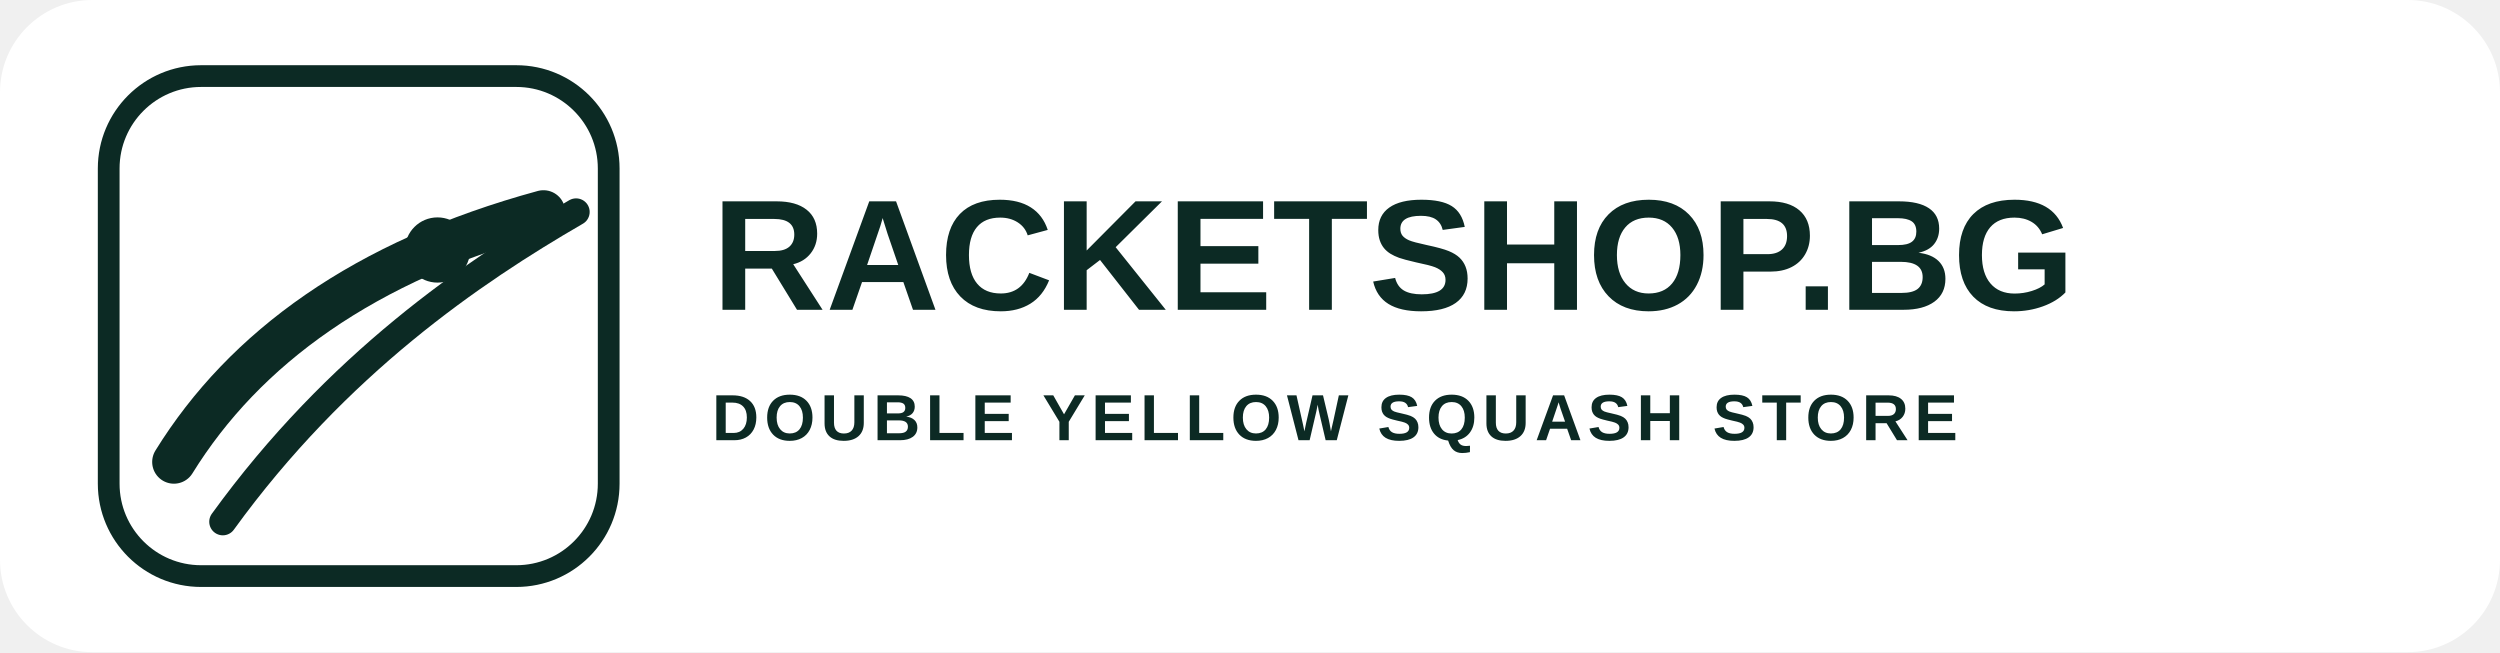
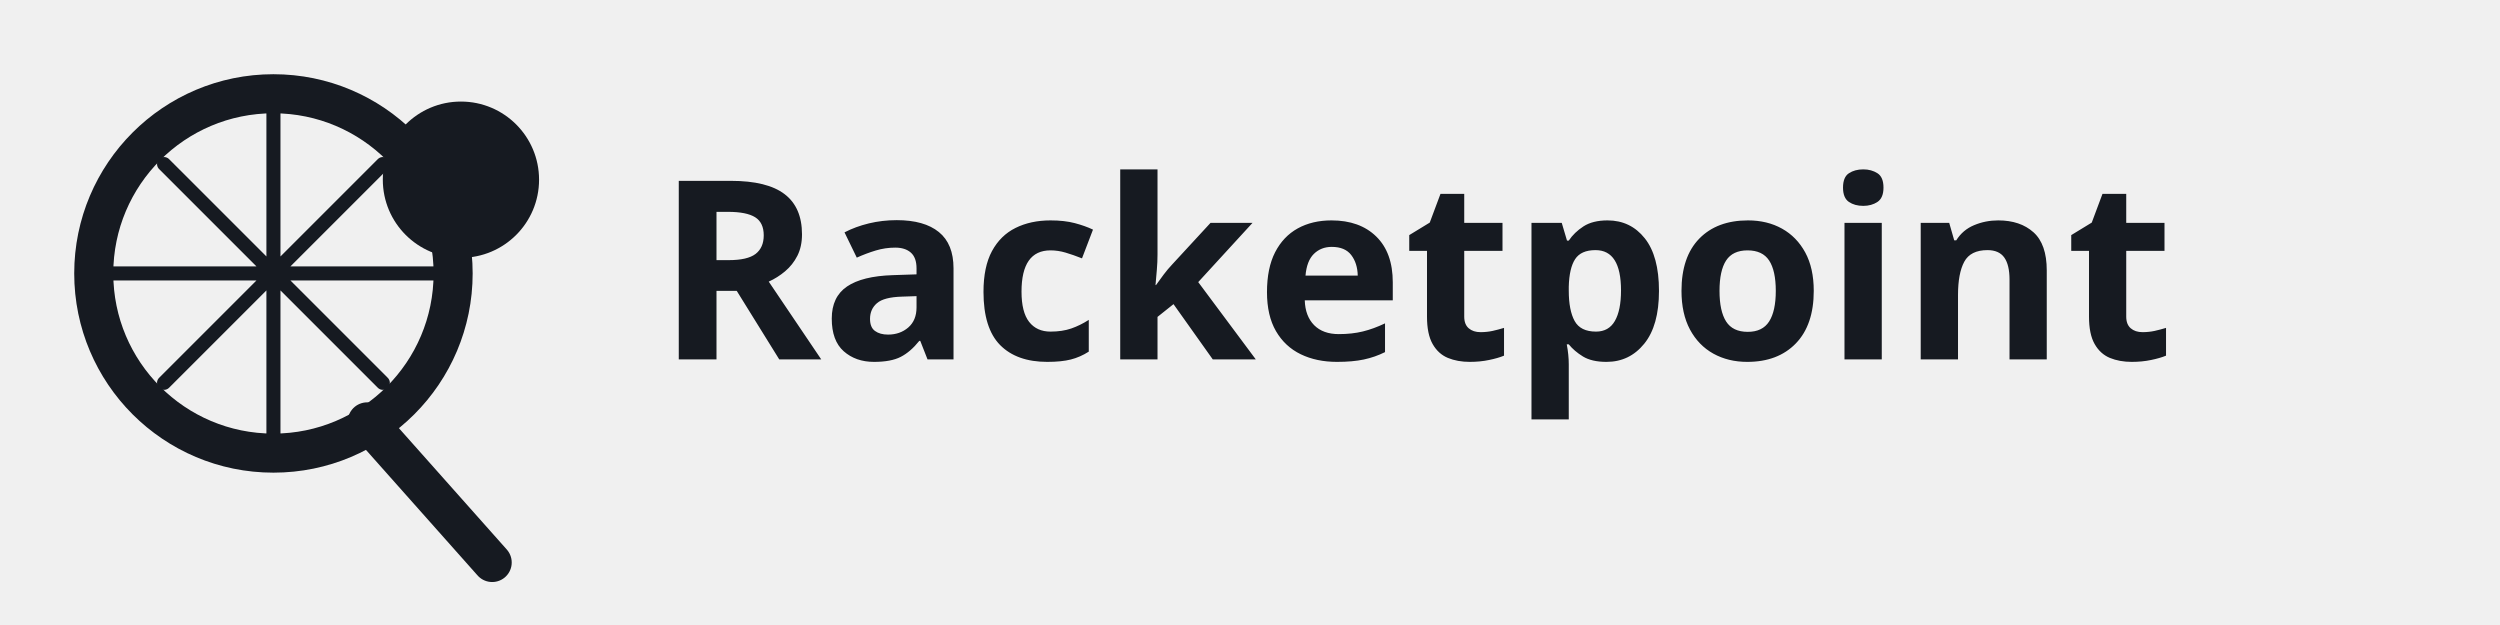
- <svg xmlns="http://www.w3.org/2000/svg" viewBox="0 0 920 240" role="img" aria-labelledby="title desc">
-   <rect width="920" height="240" rx="34" fill="#ffffff" />
-   <g transform="translate(40 28)" stroke="#0c2a24" fill="none" stroke-linecap="round">
-     <rect x="0" y="0" width="184" height="184" rx="34" fill="#ffffff" stroke="#0c2a24" stroke-width="8" />
-     <circle cx="121" cy="64" r="12" fill="#0c2a24" stroke="none" />
-     <path d="M24 142c26-42 70-74 136-92" stroke-width="16" />
-     <path d="M42 164c42-58 92-92 130-114" stroke-width="10" />
+ <svg xmlns="http://www.w3.org/2000/svg" viewBox="0 0 640 160" role="img" aria-labelledby="title desc">
+   <g fill="none" stroke="#161a21" stroke-linecap="round" stroke-linejoin="round">
+     <circle cx="70" cy="70" r="46" stroke-width="10" />
+     <path d="M42 42l56 56M98 42L42 98M70 24v92M26 70h88" stroke-width="3.6" />
+     <path d="M94 108l32 36" stroke-width="10" />
+     <circle cx="118" cy="46" r="20" fill="#161a21" stroke="none" />
  </g>
-   <g transform="translate(262 66)">
-     <text x="0" y="48" font-family="Trebuchet MS, Verdana, Arial, sans-serif" font-size="58" font-weight="700" fill="#0c2a24">RACKETSHOP.BG</text>
-     <text x="0" y="96" font-family="Trebuchet MS, Verdana, Arial, sans-serif" font-size="24" font-weight="600" fill="#0c2a24" letter-spacing="2">DOUBLE YELLOW SQUASH STORE</text>
-   </g>
+   <text x="168" y="92" font-family="Trebuchet MS, Avenir Next, Segoe UI, sans-serif" font-size="64" font-weight="800" fill="#161a21">Racketpoint</text>
</svg>
